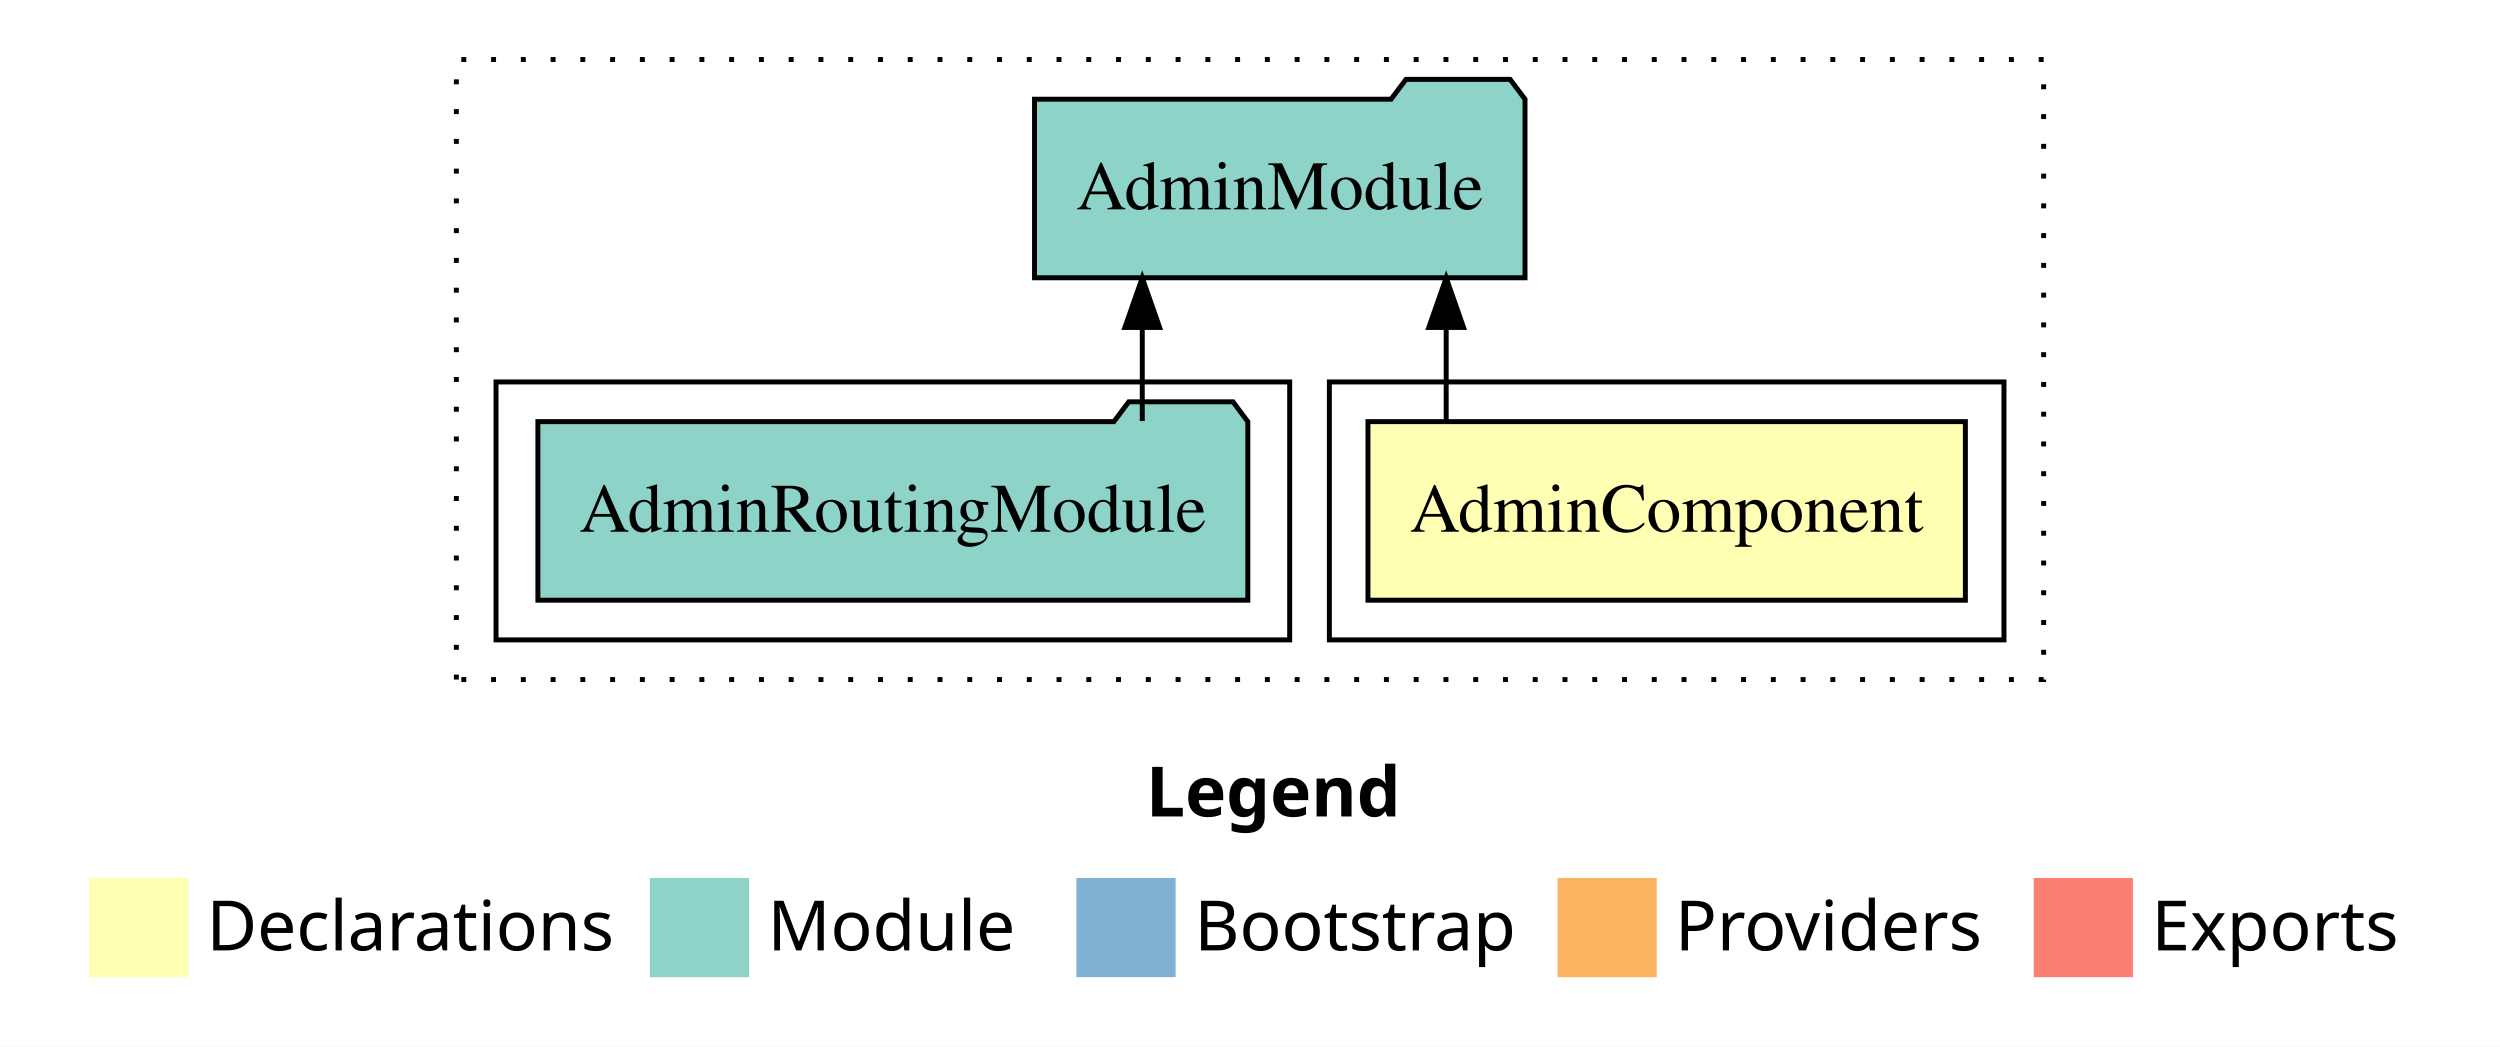
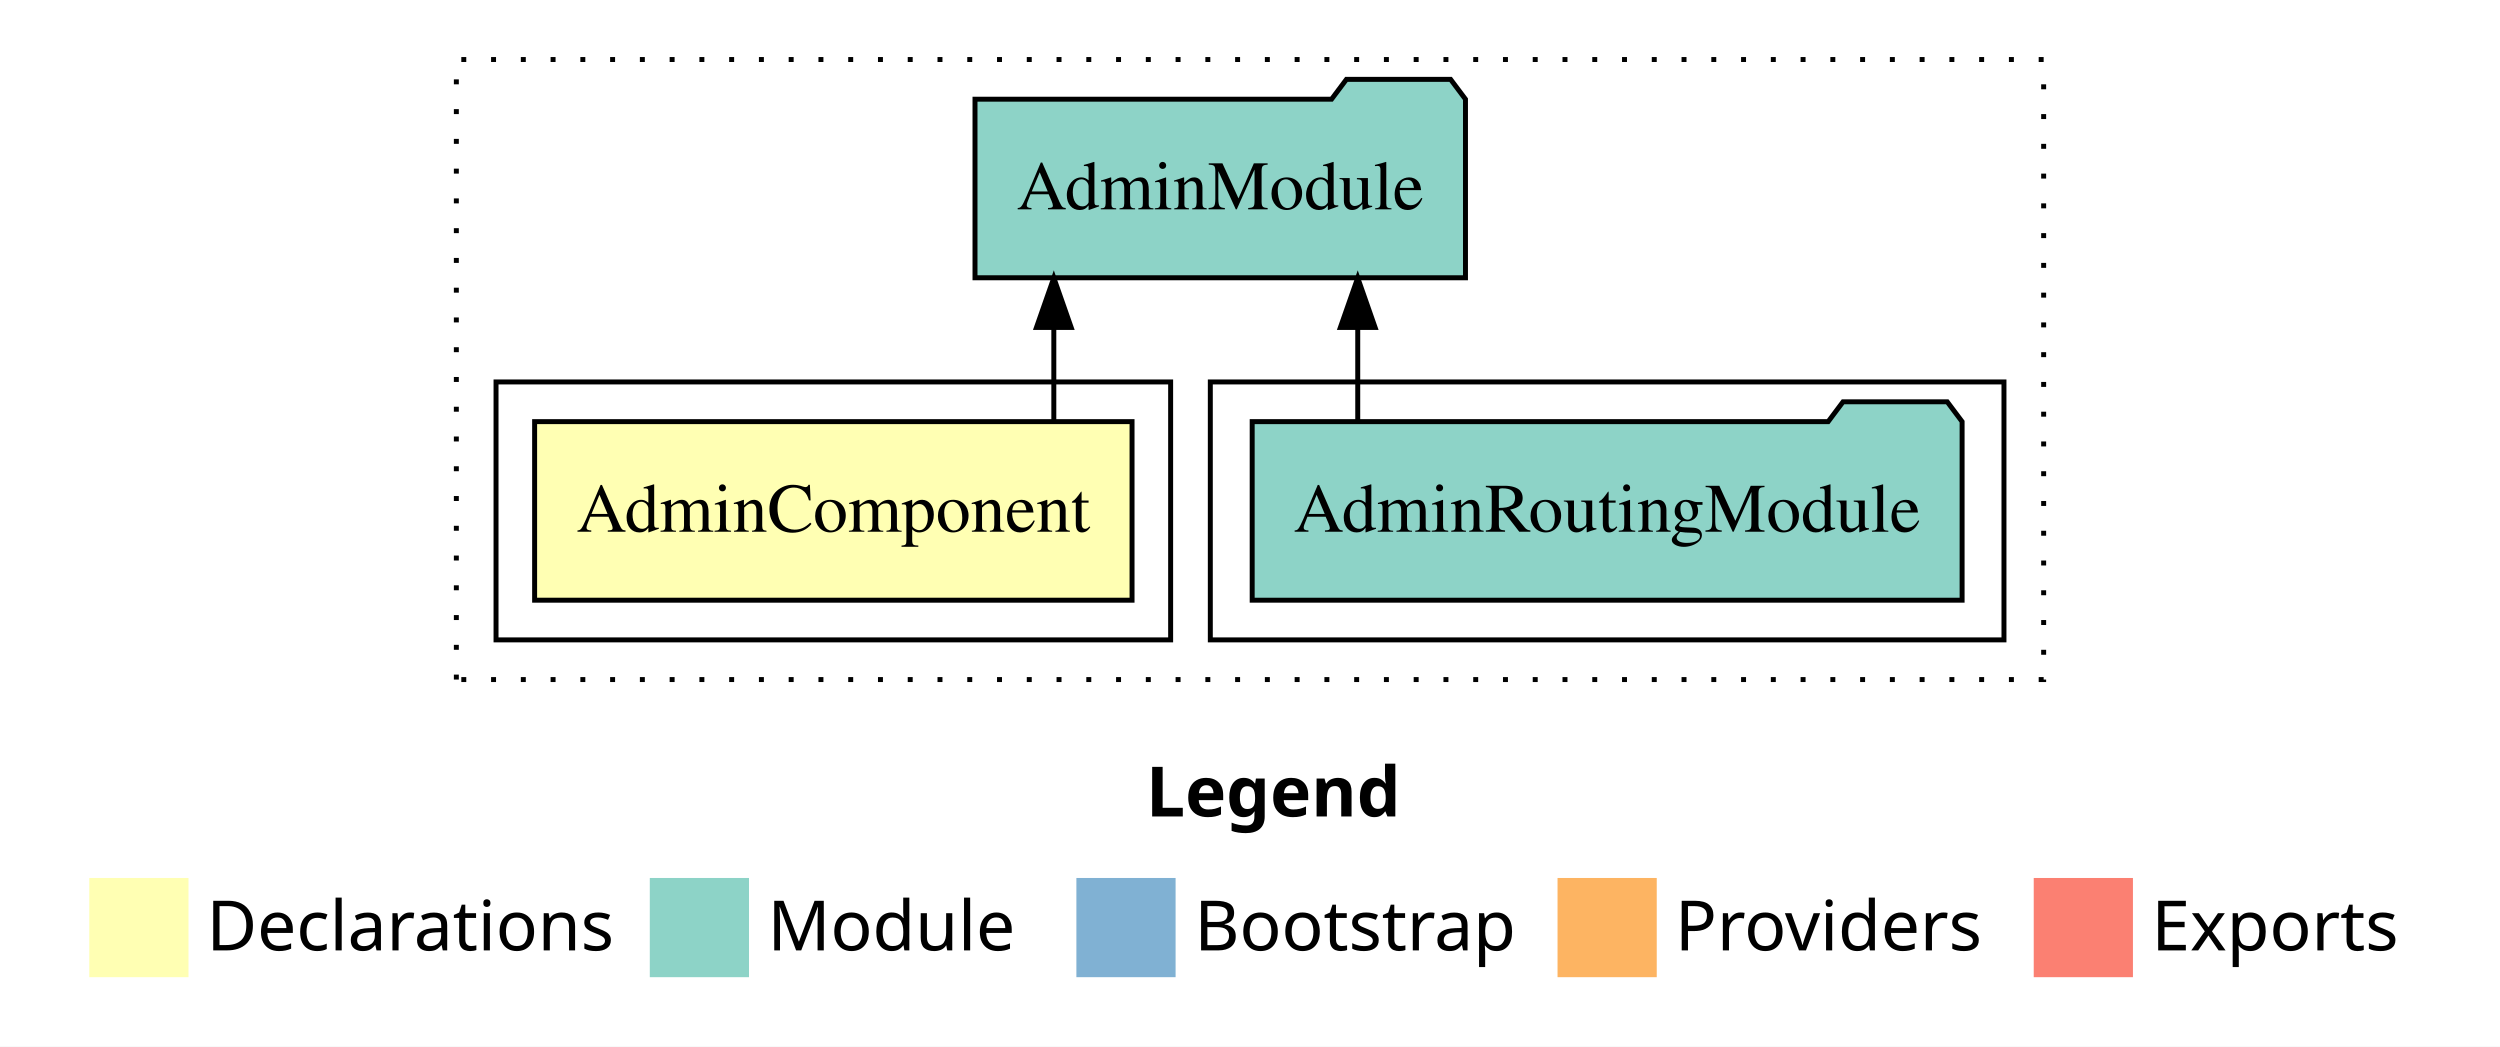
<svg xmlns="http://www.w3.org/2000/svg" width="504pt" height="211pt" viewBox="0.00 0.00 504.00 211.00">
  <g id="graph0" class="graph" transform="scale(1 1) rotate(0) translate(4 207)">
    <polygon fill="white" stroke="transparent" points="-4,4 -4,-207 500,-207 500,4 -4,4" />
    <text text-anchor="start" x="227.01" y="-42.4" font-family="Times-12" font-weight="bold" font-size="14.00">Legend</text>
    <polygon fill="#ffffb3" stroke="transparent" points="14,-10 14,-30 34,-30 34,-10 14,-10" />
    <text text-anchor="start" x="37.63" y="-15.4" font-family="Times-12" font-size="14.00">  Declarations</text>
    <polygon fill="#8dd3c7" stroke="transparent" points="127,-10 127,-30 147,-30 147,-10 127,-10" />
    <text text-anchor="start" x="150.73" y="-15.4" font-family="Times-12" font-size="14.00">  Module</text>
    <polygon fill="#80b1d3" stroke="transparent" points="213,-10 213,-30 233,-30 233,-10 213,-10" />
    <text text-anchor="start" x="236.78" y="-15.4" font-family="Times-12" font-size="14.00">  Bootstrap</text>
    <polygon fill="#fdb462" stroke="transparent" points="310,-10 310,-30 330,-30 330,-10 310,-10" />
    <text text-anchor="start" x="333.67" y="-15.4" font-family="Times-12" font-size="14.00">  Providers</text>
    <polygon fill="#fb8072" stroke="transparent" points="406,-10 406,-30 426,-30 426,-10 406,-10" />
    <text text-anchor="start" x="429.73" y="-15.4" font-family="Times-12" font-size="14.00">  Exports</text>
    <g id="clust1" class="cluster">
      <polygon fill="none" stroke="black" stroke-dasharray="1,5" points="88,-70 88,-195 408,-195 408,-70 88,-70" />
    </g>
+     <g id="clust4" class="cluster">
+       <polygon fill="none" stroke="black" points="240,-78 240,-130 400,-130 400,-78 240,-78" />
+     </g>
    <g id="clust2" class="cluster">
-       <polygon fill="none" stroke="black" points="264,-78 264,-130 400,-130 400,-78 264,-78" />
-     </g>
-     <g id="clust4" class="cluster">
-       <polygon fill="none" stroke="black" points="96,-78 96,-130 256,-130 256,-78 96,-78" />
+       <polygon fill="none" stroke="black" points="96,-78 96,-130 232,-130 232,-78 96,-78" />
    </g>
    <g id="node1" class="node">
-       <polygon fill="#ffffb3" stroke="black" points="392.22,-122 271.78,-122 271.78,-86 392.22,-86 392.22,-122" />
-       <text text-anchor="middle" x="332" y="-99.8" font-family="Times,serif" font-size="14.00">AdminComponent</text>
+       <polygon fill="#ffffb3" stroke="black" points="224.22,-122 103.78,-122 103.78,-86 224.22,-86 224.22,-122" />
+       <text text-anchor="middle" x="164" y="-99.8" font-family="Times,serif" font-size="14.00">AdminComponent</text>
    </g>
    <g id="node2" class="node">
-       <polygon fill="#8dd3c7" stroke="black" points="303.44,-187 300.44,-191 279.44,-191 276.44,-187 204.56,-187 204.56,-151 303.44,-151 303.44,-187" />
-       <text text-anchor="middle" x="254" y="-164.8" font-family="Times,serif" font-size="14.00">AdminModule</text>
+       <polygon fill="#8dd3c7" stroke="black" points="291.44,-187 288.44,-191 267.44,-191 264.44,-187 192.56,-187 192.56,-151 291.44,-151 291.44,-187" />
+       <text text-anchor="middle" x="242" y="-164.8" font-family="Times,serif" font-size="14.00">AdminModule</text>
    </g>
    <g id="edge1" class="edge">
-       <path fill="none" stroke="black" d="M287.55,-122.11C287.55,-122.11 287.55,-140.99 287.55,-140.99" />
-       <polygon fill="black" stroke="black" points="284.05,-140.99 287.55,-150.99 291.05,-140.99 284.05,-140.99" />
+       <path fill="none" stroke="black" d="M208.45,-122.11C208.45,-122.11 208.45,-140.99 208.45,-140.99" />
+       <polygon fill="black" stroke="black" points="204.95,-140.99 208.45,-150.99 211.95,-140.99 204.95,-140.99" />
    </g>
    <g id="node3" class="node">
-       <polygon fill="#8dd3c7" stroke="black" points="247.56,-122 244.56,-126 223.56,-126 220.56,-122 104.44,-122 104.44,-86 247.56,-86 247.56,-122" />
-       <text text-anchor="middle" x="176" y="-99.8" font-family="Times,serif" font-size="14.00">AdminRoutingModule</text>
+       <polygon fill="#8dd3c7" stroke="black" points="391.56,-122 388.56,-126 367.56,-126 364.56,-122 248.44,-122 248.44,-86 391.56,-86 391.56,-122" />
+       <text text-anchor="middle" x="320" y="-99.8" font-family="Times,serif" font-size="14.00">AdminRoutingModule</text>
    </g>
    <g id="edge2" class="edge">
-       <path fill="none" stroke="black" d="M226.28,-122.11C226.28,-122.11 226.28,-140.99 226.28,-140.99" />
-       <polygon fill="black" stroke="black" points="222.78,-140.99 226.28,-150.99 229.78,-140.99 222.78,-140.99" />
+       <path fill="none" stroke="black" d="M269.72,-122.11C269.72,-122.11 269.72,-140.99 269.72,-140.99" />
+       <polygon fill="black" stroke="black" points="266.22,-140.99 269.72,-150.99 273.22,-140.99 266.22,-140.99" />
    </g>
  </g>
</svg>
